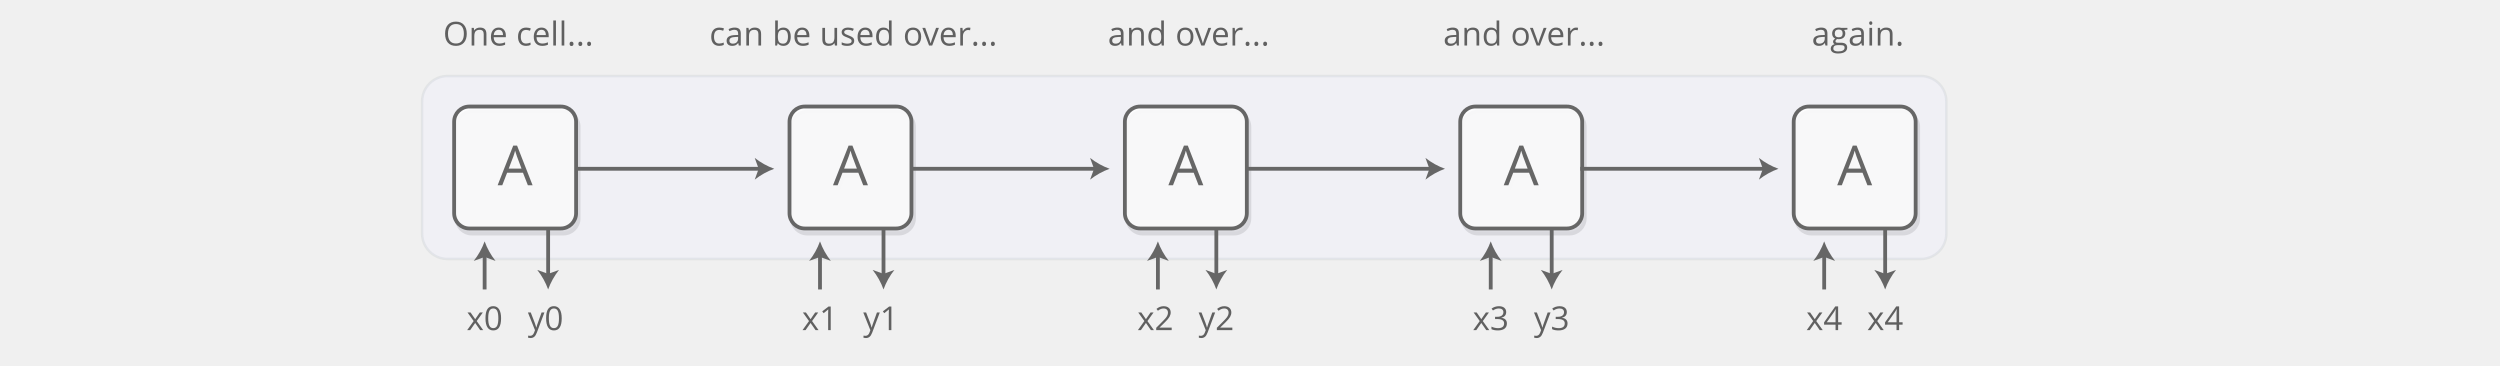
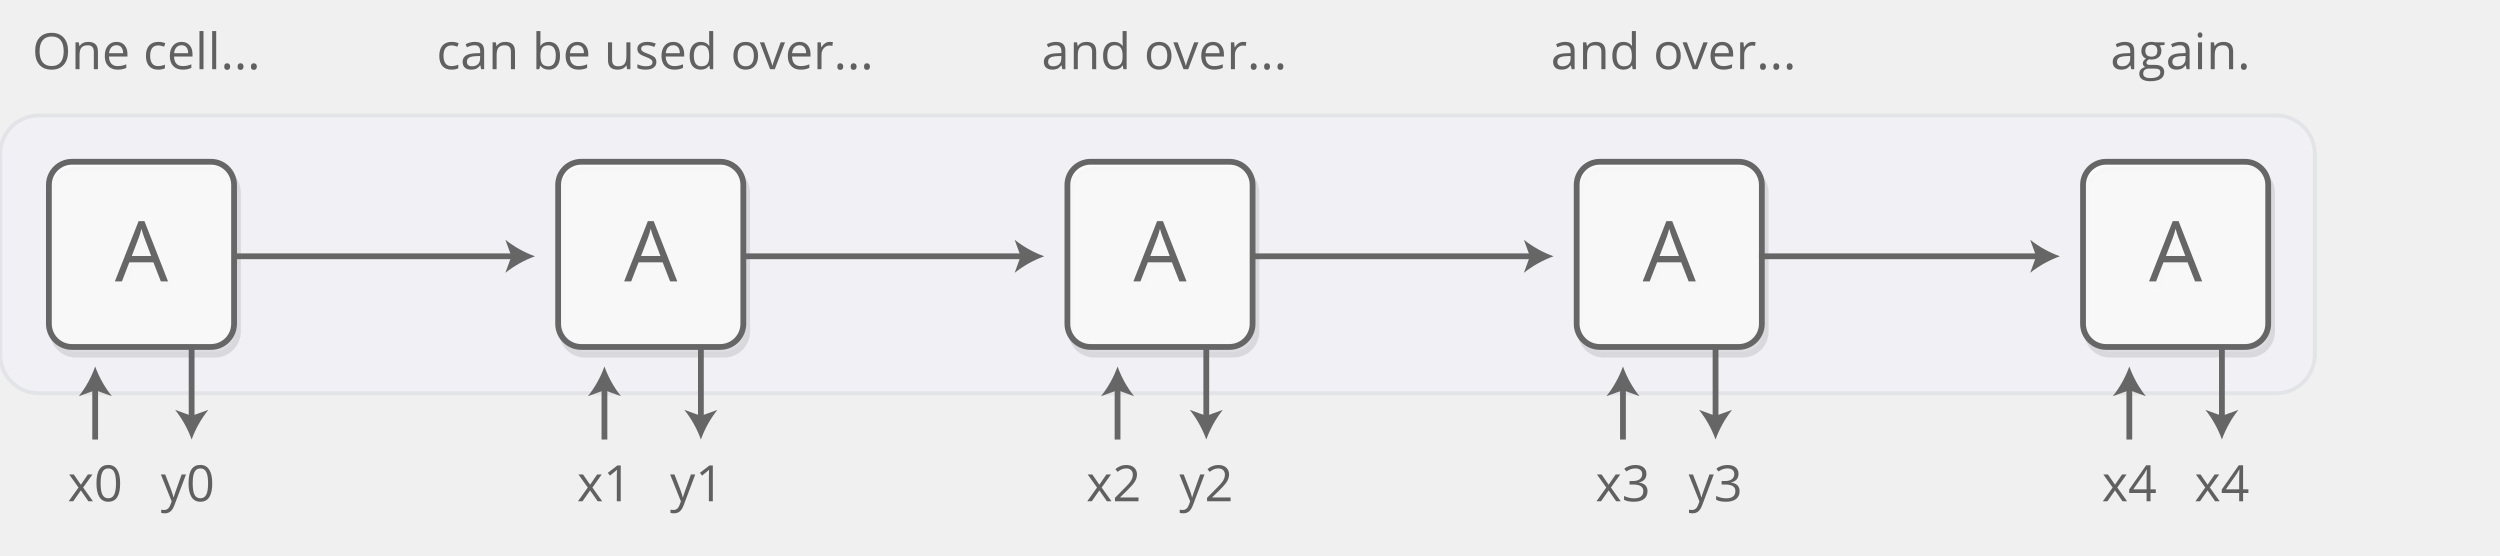
- <svg xmlns="http://www.w3.org/2000/svg" xmlns:xlink="http://www.w3.org/1999/xlink" id="background" width="984" height="144" viewBox="0 0 984 144">
+ <svg xmlns="http://www.w3.org/2000/svg" xmlns:xlink="http://www.w3.org/1999/xlink" id="background" viewBox="0 0 648 144">
  <defs>
    <symbol id="rnn-bg" data-name="rnn-bg" viewBox="0 0 49.5 49.5">
      <rect x="0.75" y="0.75" width="48" height="48" rx="6" ry="6" fill="#fff" fill-opacity="0.8" stroke="#666" stroke-width="1.5" />
    </symbol>
    <symbol id="rnn-a" data-name="rnn-a" viewBox="0 0 49.5 49.5">
      <use id="rnn-bg-3" data-name="rnn-bg" width="49.5" height="49.5" xlink:href="#rnn-bg" />
      <path d="M29.77,31.75l-1.93-4.94H21.6l-1.91,4.94H17.86L24,16.14h1.52l6.11,15.61H29.77Zm-2.5-6.57-1.81-4.82q-0.35-.91-0.72-2.24a20.34,20.34,0,0,1-.67,2.24l-1.83,4.82h5Z" fill="#666" />
    </symbol>
  </defs>
  <g id="_Group_" data-name="&lt;Group&gt;">
-     <rect x="166.14" y="29.93" width="599.94" height="72" rx="10" ry="10" fill="#f0f0f5" />
+     <rect x="0.06" y="29.93" width="599.94" height="72" rx="10" ry="10" fill="#f0f0f5" />
    <g opacity="0.1">
-       <rect x="166.14" y="29.93" width="599.94" height="72" rx="10" ry="10" fill="none" stroke="#667780" />
+       <rect x="0.06" y="29.93" width="599.94" height="72" rx="10" ry="10" fill="none" stroke="#667780" />
    </g>
  </g>
  <g id="_Group_2" data-name="&lt;Group&gt;">
    <g opacity="0.1">
-       <rect x="179.75" y="43.93" width="48" height="48" rx="6" ry="6" opacity="0.8" />
-       <rect x="179.75" y="43.93" width="48" height="48" rx="6" ry="6" fill="none" stroke="#000" stroke-width="1.5" />
-       <path d="M208.77,74.93L206.83,70H200.6l-1.91,4.94h-1.83L203,59.32h1.52l6.11,15.61h-1.87Zm-2.5-6.57-1.81-4.82q-0.35-.91-0.72-2.24a20.34,20.34,0,0,1-.67,2.24l-1.83,4.82h5Z" />
+       <rect x="13.67" y="43.93" width="48" height="48" rx="6" ry="6" opacity="0.8" />
+       <rect x="13.67" y="43.93" width="48" height="48" rx="6" ry="6" fill="none" stroke="#000" stroke-width="1.5" />
+       <path d="M42.69,74.93L40.75,70H34.52l-1.91,4.94H30.78l6.14-15.61h1.52l6.11,15.61H42.69Zm-2.5-6.57-1.81-4.82Q38,62.63,37.66,61.3A20.34,20.34,0,0,1,37,63.55l-1.83,4.82h5Z" />
    </g>
-     <use width="49.5" height="49.5" transform="translate(178 41.18)" xlink:href="#rnn-a" />
+     <use width="49.5" height="49.5" transform="translate(11.92 41.18)" xlink:href="#rnn-a" />
  </g>
  <g>
    <g opacity="0.1">
-       <rect x="311.75" y="43.93" width="48" height="48" rx="6" ry="6" opacity="0.8" />
-       <rect x="311.75" y="43.93" width="48" height="48" rx="6" ry="6" fill="none" stroke="#000" stroke-width="1.5" />
-       <path d="M340.77,74.93L338.83,70H332.6l-1.91,4.94h-1.83L335,59.32h1.52l6.11,15.61h-1.87Zm-2.5-6.57-1.81-4.82q-0.35-.91-0.72-2.24a20.34,20.34,0,0,1-.67,2.24l-1.83,4.82h5Z" />
+       <rect x="145.67" y="43.93" width="48" height="48" rx="6" ry="6" opacity="0.8" />
+       <rect x="145.67" y="43.93" width="48" height="48" rx="6" ry="6" fill="none" stroke="#000" stroke-width="1.5" />
+       <path d="M174.69,74.93L172.75,70h-6.23l-1.91,4.94h-1.83l6.14-15.61h1.52l6.11,15.61h-1.87Zm-2.5-6.57-1.81-4.82q-0.35-.91-0.72-2.24a20.34,20.34,0,0,1-.67,2.24l-1.83,4.82h5Z" />
    </g>
-     <use width="49.5" height="49.5" transform="translate(310 41.18)" xlink:href="#rnn-a" />
+     <use width="49.5" height="49.5" transform="translate(143.92 41.18)" xlink:href="#rnn-a" />
  </g>
  <g id="_Group_3" data-name="&lt;Group&gt;">
    <g opacity="0.1">
-       <rect x="443.75" y="43.93" width="48" height="48" rx="6" ry="6" opacity="0.8" />
-       <rect x="443.75" y="43.93" width="48" height="48" rx="6" ry="6" fill="none" stroke="#000" stroke-width="1.5" />
-       <path d="M472.77,74.93L470.83,70H464.6l-1.91,4.94h-1.83L467,59.32h1.52l6.11,15.61h-1.87Zm-2.5-6.57-1.81-4.82q-0.35-.91-0.72-2.24a20.34,20.34,0,0,1-.67,2.24l-1.83,4.82h5Z" />
+       <rect x="277.67" y="43.93" width="48" height="48" rx="6" ry="6" opacity="0.8" />
+       <rect x="277.67" y="43.93" width="48" height="48" rx="6" ry="6" fill="none" stroke="#000" stroke-width="1.5" />
+       <path d="M306.69,74.93L304.75,70h-6.23l-1.91,4.94h-1.83l6.14-15.61h1.52l6.11,15.61h-1.87Zm-2.5-6.57-1.81-4.82q-0.35-.91-0.72-2.24a20.34,20.34,0,0,1-.67,2.24l-1.83,4.82h5Z" />
    </g>
-     <use width="49.5" height="49.5" transform="translate(442 41.18)" xlink:href="#rnn-a" />
+     <use width="49.5" height="49.5" transform="translate(275.92 41.18)" xlink:href="#rnn-a" />
  </g>
  <g id="_Group_4" data-name="&lt;Group&gt;">
    <g opacity="0.1">
-       <rect x="575.75" y="43.93" width="48" height="48" rx="6" ry="6" opacity="0.8" />
-       <rect x="575.75" y="43.93" width="48" height="48" rx="6" ry="6" fill="none" stroke="#000" stroke-width="1.5" />
-       <path d="M604.77,74.93L602.83,70H596.6l-1.91,4.94h-1.83L599,59.32h1.52l6.11,15.61h-1.87Zm-2.5-6.57-1.81-4.82q-0.35-.91-0.72-2.24a20.34,20.34,0,0,1-.67,2.24l-1.83,4.82h5Z" />
+       <rect x="409.67" y="43.93" width="48" height="48" rx="6" ry="6" opacity="0.8" />
+       <rect x="409.67" y="43.93" width="48" height="48" rx="6" ry="6" fill="none" stroke="#000" stroke-width="1.5" />
+       <path d="M438.69,74.93L436.75,70h-6.23l-1.91,4.94h-1.83l6.14-15.61h1.52l6.11,15.61h-1.87Zm-2.5-6.57-1.81-4.82q-0.35-.91-0.72-2.24a20.34,20.34,0,0,1-.67,2.24l-1.83,4.82h5Z" />
    </g>
-     <use width="49.5" height="49.5" transform="translate(574 41.18)" xlink:href="#rnn-a" />
+     <use width="49.5" height="49.5" transform="translate(407.92 41.18)" xlink:href="#rnn-a" />
  </g>
  <g id="_Group_5" data-name="&lt;Group&gt;">
    <g opacity="0.1">
-       <rect x="707" y="43.93" width="48" height="48" rx="6" ry="6" opacity="0.8" />
-       <rect x="707" y="43.93" width="48" height="48" rx="6" ry="6" fill="none" stroke="#000" stroke-width="1.5" />
-       <path d="M736,74.93L734.08,70h-6.23l-1.91,4.94h-1.83l6.14-15.61h1.52l6.11,15.61H736Zm-2.5-6.57-1.81-4.82q-0.35-.91-0.72-2.24a20.34,20.34,0,0,1-.67,2.24l-1.83,4.82h5Z" />
+       <rect x="540.92" y="43.93" width="48" height="48" rx="6" ry="6" opacity="0.8" />
+       <rect x="540.92" y="43.93" width="48" height="48" rx="6" ry="6" fill="none" stroke="#000" stroke-width="1.5" />
+       <path d="M569.94,74.93L568,70h-6.23l-1.91,4.94H558l6.14-15.61h1.52l6.11,15.61h-1.87Zm-2.5-6.57-1.81-4.82q-0.35-.91-0.72-2.24a20.34,20.34,0,0,1-.67,2.24l-1.83,4.82h5Z" />
    </g>
-     <use width="49.5" height="49.5" transform="translate(705.25 41.18)" xlink:href="#rnn-a" />
+     <use width="49.5" height="49.5" transform="translate(539.17 41.18)" xlink:href="#rnn-a" />
  </g>
-   <text transform="translate(183.63 129.93)" opacity="0.6" font-size="13" font-family="Open Sans">x0</text>
-   <text transform="translate(207.76 129.93)" opacity="0.6" font-size="13" font-family="Open Sans">y0</text>
-   <text transform="translate(315.63 129.93)" opacity="0.6" font-size="13" font-family="Open Sans">x1</text>
-   <text transform="translate(339.76 129.93)" opacity="0.6" font-size="13" font-family="Open Sans">y1</text>
-   <text transform="translate(447.63 129.93)" opacity="0.6" font-size="13" font-family="Open Sans">x2</text>
-   <text transform="translate(471.76 129.93)" opacity="0.6" font-size="13" font-family="Open Sans">y2</text>
-   <text transform="translate(579.63 129.93)" opacity="0.6" font-size="13" font-family="Open Sans">x3</text>
-   <text transform="translate(603.76 129.93)" opacity="0.6" font-size="13" font-family="Open Sans">y3</text>
+   <text transform="translate(17.55 129.93)" opacity="0.6" font-size="13" font-family="Open Sans">x0</text>
+   <text transform="translate(41.68 129.93)" opacity="0.6" font-size="13" font-family="Open Sans">y0</text>
+   <text transform="translate(149.55 129.93)" opacity="0.6" font-size="13" font-family="Open Sans">x1</text>
+   <text transform="translate(173.68 129.93)" opacity="0.6" font-size="13" font-family="Open Sans">y1</text>
+   <text transform="translate(281.55 129.93)" opacity="0.6" font-size="13" font-family="Open Sans">x2</text>
+   <text transform="translate(305.68 129.93)" opacity="0.6" font-size="13" font-family="Open Sans">y2</text>
+   <text transform="translate(413.55 129.93)" opacity="0.6" font-size="13" font-family="Open Sans">x3</text>
+   <text transform="translate(437.68 129.93)" opacity="0.6" font-size="13" font-family="Open Sans">y3</text>
  <g opacity="0.6">
-     <text transform="translate(174.39 17.93)" font-size="13" font-family="Open Sans">One cell...</text>
+     <text transform="translate(8.32 17.93)" font-size="13" font-family="Open Sans">One cell...</text>
  </g>
  <g opacity="0.6">
-     <text transform="translate(279.21 17.93)" font-size="13" font-family="Open Sans">can be used over...</text>
+     <text transform="translate(113.13 17.93)" font-size="13" font-family="Open Sans">can be used over...</text>
  </g>
  <g opacity="0.6">
-     <text transform="translate(436.05 17.93)" font-size="13" font-family="Open Sans">and over...</text>
+     <text transform="translate(269.97 17.93)" font-size="13" font-family="Open Sans">and over...</text>
  </g>
  <g opacity="0.6">
-     <text transform="translate(568.05 17.93)" font-size="13" font-family="Open Sans">and over...</text>
+     <text transform="translate(401.97 17.93)" font-size="13" font-family="Open Sans">and over...</text>
  </g>
  <g>
-     <line x1="226.75" y1="66.43" x2="299.32" y2="66.43" fill="none" stroke="#666" stroke-miterlimit="10" stroke-width="1.5" />
-     <path d="M304.75,66.43a27.2,27.2,0,0,0-7.69,4.28l1.55-4.28-1.55-4.28A27.18,27.18,0,0,0,304.75,66.43Z" fill="#666" />
+     <line x1="60.67" y1="66.43" x2="133.24" y2="66.43" fill="none" stroke="#666" stroke-miterlimit="10" stroke-width="1.5" />
+     <path d="M138.67,66.43A27.2,27.2,0,0,0,131,70.71l1.55-4.28L131,62.15A27.18,27.18,0,0,0,138.67,66.43Z" fill="#666" />
  </g>
  <g>
-     <line x1="190.75" y1="113.93" x2="190.75" y2="100.43" fill="none" stroke="#666" stroke-miterlimit="10" stroke-width="1.5" />
-     <path d="M190.75,95a27.2,27.2,0,0,0,4.28,7.69l-4.28-1.55-4.28,1.55A27.18,27.18,0,0,0,190.75,95Z" fill="#666" />
+     <line x1="24.67" y1="113.93" x2="24.67" y2="100.43" fill="none" stroke="#666" stroke-miterlimit="10" stroke-width="1.5" />
+     <path d="M24.67,95A27.2,27.2,0,0,0,29,102.69l-4.28-1.55-4.28,1.55A27.18,27.18,0,0,0,24.67,95Z" fill="#666" />
  </g>
  <g>
-     <line x1="215.75" y1="89.43" x2="215.75" y2="108.5" fill="none" stroke="#666" stroke-miterlimit="10" stroke-width="1.5" />
-     <path d="M215.75,113.93a27.2,27.2,0,0,0-4.28-7.69l4.28,1.55,4.28-1.55A27.18,27.18,0,0,0,215.75,113.93Z" fill="#666" />
+     <line x1="49.67" y1="89.43" x2="49.67" y2="108.5" fill="none" stroke="#666" stroke-miterlimit="10" stroke-width="1.5" />
+     <path d="M49.67,113.93a27.2,27.2,0,0,0-4.28-7.69l4.28,1.55L54,106.24A27.18,27.18,0,0,0,49.67,113.93Z" fill="#666" />
  </g>
  <g>
-     <line x1="322.75" y1="113.93" x2="322.75" y2="100.43" fill="none" stroke="#666" stroke-miterlimit="10" stroke-width="1.5" />
-     <path d="M322.75,95a27.2,27.2,0,0,0,4.28,7.69l-4.28-1.55-4.28,1.55A27.18,27.18,0,0,0,322.75,95Z" fill="#666" />
+     <line x1="156.67" y1="113.93" x2="156.67" y2="100.43" fill="none" stroke="#666" stroke-miterlimit="10" stroke-width="1.5" />
+     <path d="M156.67,95a27.2,27.2,0,0,0,4.28,7.69l-4.28-1.55-4.28,1.55A27.18,27.18,0,0,0,156.67,95Z" fill="#666" />
  </g>
  <g>
-     <line x1="347.75" y1="89.43" x2="347.75" y2="108.5" fill="none" stroke="#666" stroke-miterlimit="10" stroke-width="1.5" />
-     <path d="M347.75,113.93a27.2,27.2,0,0,0-4.28-7.69l4.28,1.55,4.28-1.55A27.18,27.18,0,0,0,347.75,113.93Z" fill="#666" />
+     <line x1="181.67" y1="89.43" x2="181.67" y2="108.5" fill="none" stroke="#666" stroke-miterlimit="10" stroke-width="1.5" />
+     <path d="M181.67,113.93a27.2,27.2,0,0,0-4.28-7.69l4.28,1.55,4.28-1.55A27.18,27.18,0,0,0,181.67,113.93Z" fill="#666" />
  </g>
  <g>
-     <line x1="455.75" y1="113.93" x2="455.75" y2="100.43" fill="none" stroke="#666" stroke-miterlimit="10" stroke-width="1.5" />
-     <path d="M455.75,95a27.2,27.2,0,0,0,4.28,7.69l-4.28-1.55-4.28,1.55A27.18,27.18,0,0,0,455.75,95Z" fill="#666" />
+     <line x1="289.67" y1="113.93" x2="289.67" y2="100.43" fill="none" stroke="#666" stroke-miterlimit="10" stroke-width="1.5" />
+     <path d="M289.67,95a27.2,27.2,0,0,0,4.28,7.69l-4.28-1.55-4.28,1.55A27.18,27.18,0,0,0,289.67,95Z" fill="#666" />
  </g>
  <g>
-     <line x1="478.75" y1="89.43" x2="478.75" y2="108.5" fill="none" stroke="#666" stroke-miterlimit="10" stroke-width="1.5" />
-     <path d="M478.75,113.93a27.2,27.2,0,0,0-4.28-7.69l4.28,1.55,4.28-1.55A27.18,27.18,0,0,0,478.75,113.93Z" fill="#666" />
+     <line x1="312.67" y1="89.43" x2="312.67" y2="108.5" fill="none" stroke="#666" stroke-miterlimit="10" stroke-width="1.5" />
+     <path d="M312.67,113.93a27.2,27.2,0,0,0-4.28-7.69l4.28,1.55,4.28-1.55A27.18,27.18,0,0,0,312.67,113.93Z" fill="#666" />
  </g>
  <g>
-     <line x1="586.75" y1="113.93" x2="586.75" y2="100.43" fill="none" stroke="#666" stroke-miterlimit="10" stroke-width="1.5" />
-     <path d="M586.75,95a27.2,27.2,0,0,0,4.28,7.69l-4.28-1.55-4.28,1.55A27.18,27.18,0,0,0,586.75,95Z" fill="#666" />
+     <line x1="420.67" y1="113.93" x2="420.67" y2="100.43" fill="none" stroke="#666" stroke-miterlimit="10" stroke-width="1.5" />
+     <path d="M420.67,95a27.2,27.2,0,0,0,4.28,7.69l-4.28-1.55-4.28,1.55A27.18,27.18,0,0,0,420.67,95Z" fill="#666" />
  </g>
  <g>
-     <line x1="610.75" y1="89.43" x2="610.75" y2="108.5" fill="none" stroke="#666" stroke-miterlimit="10" stroke-width="1.5" />
-     <path d="M610.75,113.93a27.2,27.2,0,0,0-4.28-7.69l4.28,1.55,4.28-1.55A27.18,27.18,0,0,0,610.75,113.93Z" fill="#666" />
+     <line x1="444.67" y1="89.43" x2="444.67" y2="108.5" fill="none" stroke="#666" stroke-miterlimit="10" stroke-width="1.5" />
+     <path d="M444.67,113.93a27.2,27.2,0,0,0-4.28-7.69l4.28,1.55,4.28-1.55A27.18,27.18,0,0,0,444.67,113.93Z" fill="#666" />
  </g>
  <g>
-     <line x1="358.75" y1="66.43" x2="431.32" y2="66.43" fill="none" stroke="#666" stroke-miterlimit="10" stroke-width="1.5" />
-     <path d="M436.75,66.43a27.2,27.2,0,0,0-7.69,4.28l1.55-4.28-1.55-4.28A27.18,27.18,0,0,0,436.75,66.43Z" fill="#666" />
+     <line x1="192.67" y1="66.43" x2="265.24" y2="66.43" fill="none" stroke="#666" stroke-miterlimit="10" stroke-width="1.5" />
+     <path d="M270.67,66.43A27.2,27.2,0,0,0,263,70.71l1.55-4.28L263,62.15A27.18,27.18,0,0,0,270.67,66.43Z" fill="#666" />
  </g>
  <g>
-     <line x1="490.75" y1="66.43" x2="563.32" y2="66.43" fill="none" stroke="#666" stroke-miterlimit="10" stroke-width="1.5" />
-     <path d="M568.75,66.43a27.2,27.2,0,0,0-7.69,4.28l1.55-4.28-1.55-4.28A27.18,27.18,0,0,0,568.75,66.43Z" fill="#666" />
+     <line x1="324.67" y1="66.43" x2="397.24" y2="66.43" fill="none" stroke="#666" stroke-miterlimit="10" stroke-width="1.5" />
+     <path d="M402.67,66.43A27.2,27.2,0,0,0,395,70.71l1.55-4.28L395,62.15A27.18,27.18,0,0,0,402.67,66.43Z" fill="#666" />
  </g>
-   <text transform="translate(710.88 129.93)" opacity="0.6" font-size="13" font-family="Open Sans">x4</text>
-   <text transform="translate(734.88 129.93)" opacity="0.6" font-size="13" font-family="Open Sans">x4</text>
+   <text transform="translate(544.8 129.93)" opacity="0.6" font-size="13" font-family="Open Sans">x4</text>
+   <text transform="translate(568.8 129.93)" opacity="0.6" font-size="13" font-family="Open Sans">x4</text>
  <g opacity="0.6">
-     <text transform="translate(713.1 17.93)" font-size="13" font-family="Open Sans">again.</text>
+     <text transform="translate(547.02 17.93)" font-size="13" font-family="Open Sans">again.</text>
  </g>
  <g>
-     <line x1="718" y1="113.93" x2="718" y2="100.43" fill="none" stroke="#666" stroke-miterlimit="10" stroke-width="1.5" />
-     <path d="M718,95a27.2,27.2,0,0,0,4.28,7.69L718,101.14l-4.28,1.55A27.18,27.18,0,0,0,718,95Z" fill="#666" />
+     <line x1="551.92" y1="113.93" x2="551.92" y2="100.43" fill="none" stroke="#666" stroke-miterlimit="10" stroke-width="1.5" />
+     <path d="M551.92,95a27.2,27.2,0,0,0,4.28,7.69l-4.28-1.55-4.28,1.55A27.18,27.18,0,0,0,551.92,95Z" fill="#666" />
  </g>
  <g>
-     <line x1="742" y1="89.43" x2="742" y2="108.5" fill="none" stroke="#666" stroke-miterlimit="10" stroke-width="1.5" />
-     <path d="M742,113.93a27.2,27.2,0,0,0-4.28-7.69l4.28,1.55,4.28-1.55A27.18,27.18,0,0,0,742,113.93Z" fill="#666" />
+     <line x1="575.92" y1="89.43" x2="575.92" y2="108.5" fill="none" stroke="#666" stroke-miterlimit="10" stroke-width="1.5" />
+     <path d="M575.92,113.93a27.2,27.2,0,0,0-4.28-7.69l4.28,1.55,4.28-1.55A27.18,27.18,0,0,0,575.92,113.93Z" fill="#666" />
  </g>
  <g>
-     <line x1="622" y1="66.43" x2="694.57" y2="66.43" fill="none" stroke="#666" stroke-miterlimit="10" stroke-width="1.5" />
-     <path d="M700,66.43a27.2,27.2,0,0,0-7.69,4.28l1.55-4.28-1.55-4.28A27.18,27.18,0,0,0,700,66.43Z" fill="#666" />
+     <line x1="455.92" y1="66.43" x2="528.49" y2="66.43" fill="none" stroke="#666" stroke-miterlimit="10" stroke-width="1.5" />
+     <path d="M533.92,66.43a27.2,27.2,0,0,0-7.69,4.28l1.55-4.28-1.55-4.28A27.18,27.18,0,0,0,533.92,66.43Z" fill="#666" />
  </g>
</svg>
